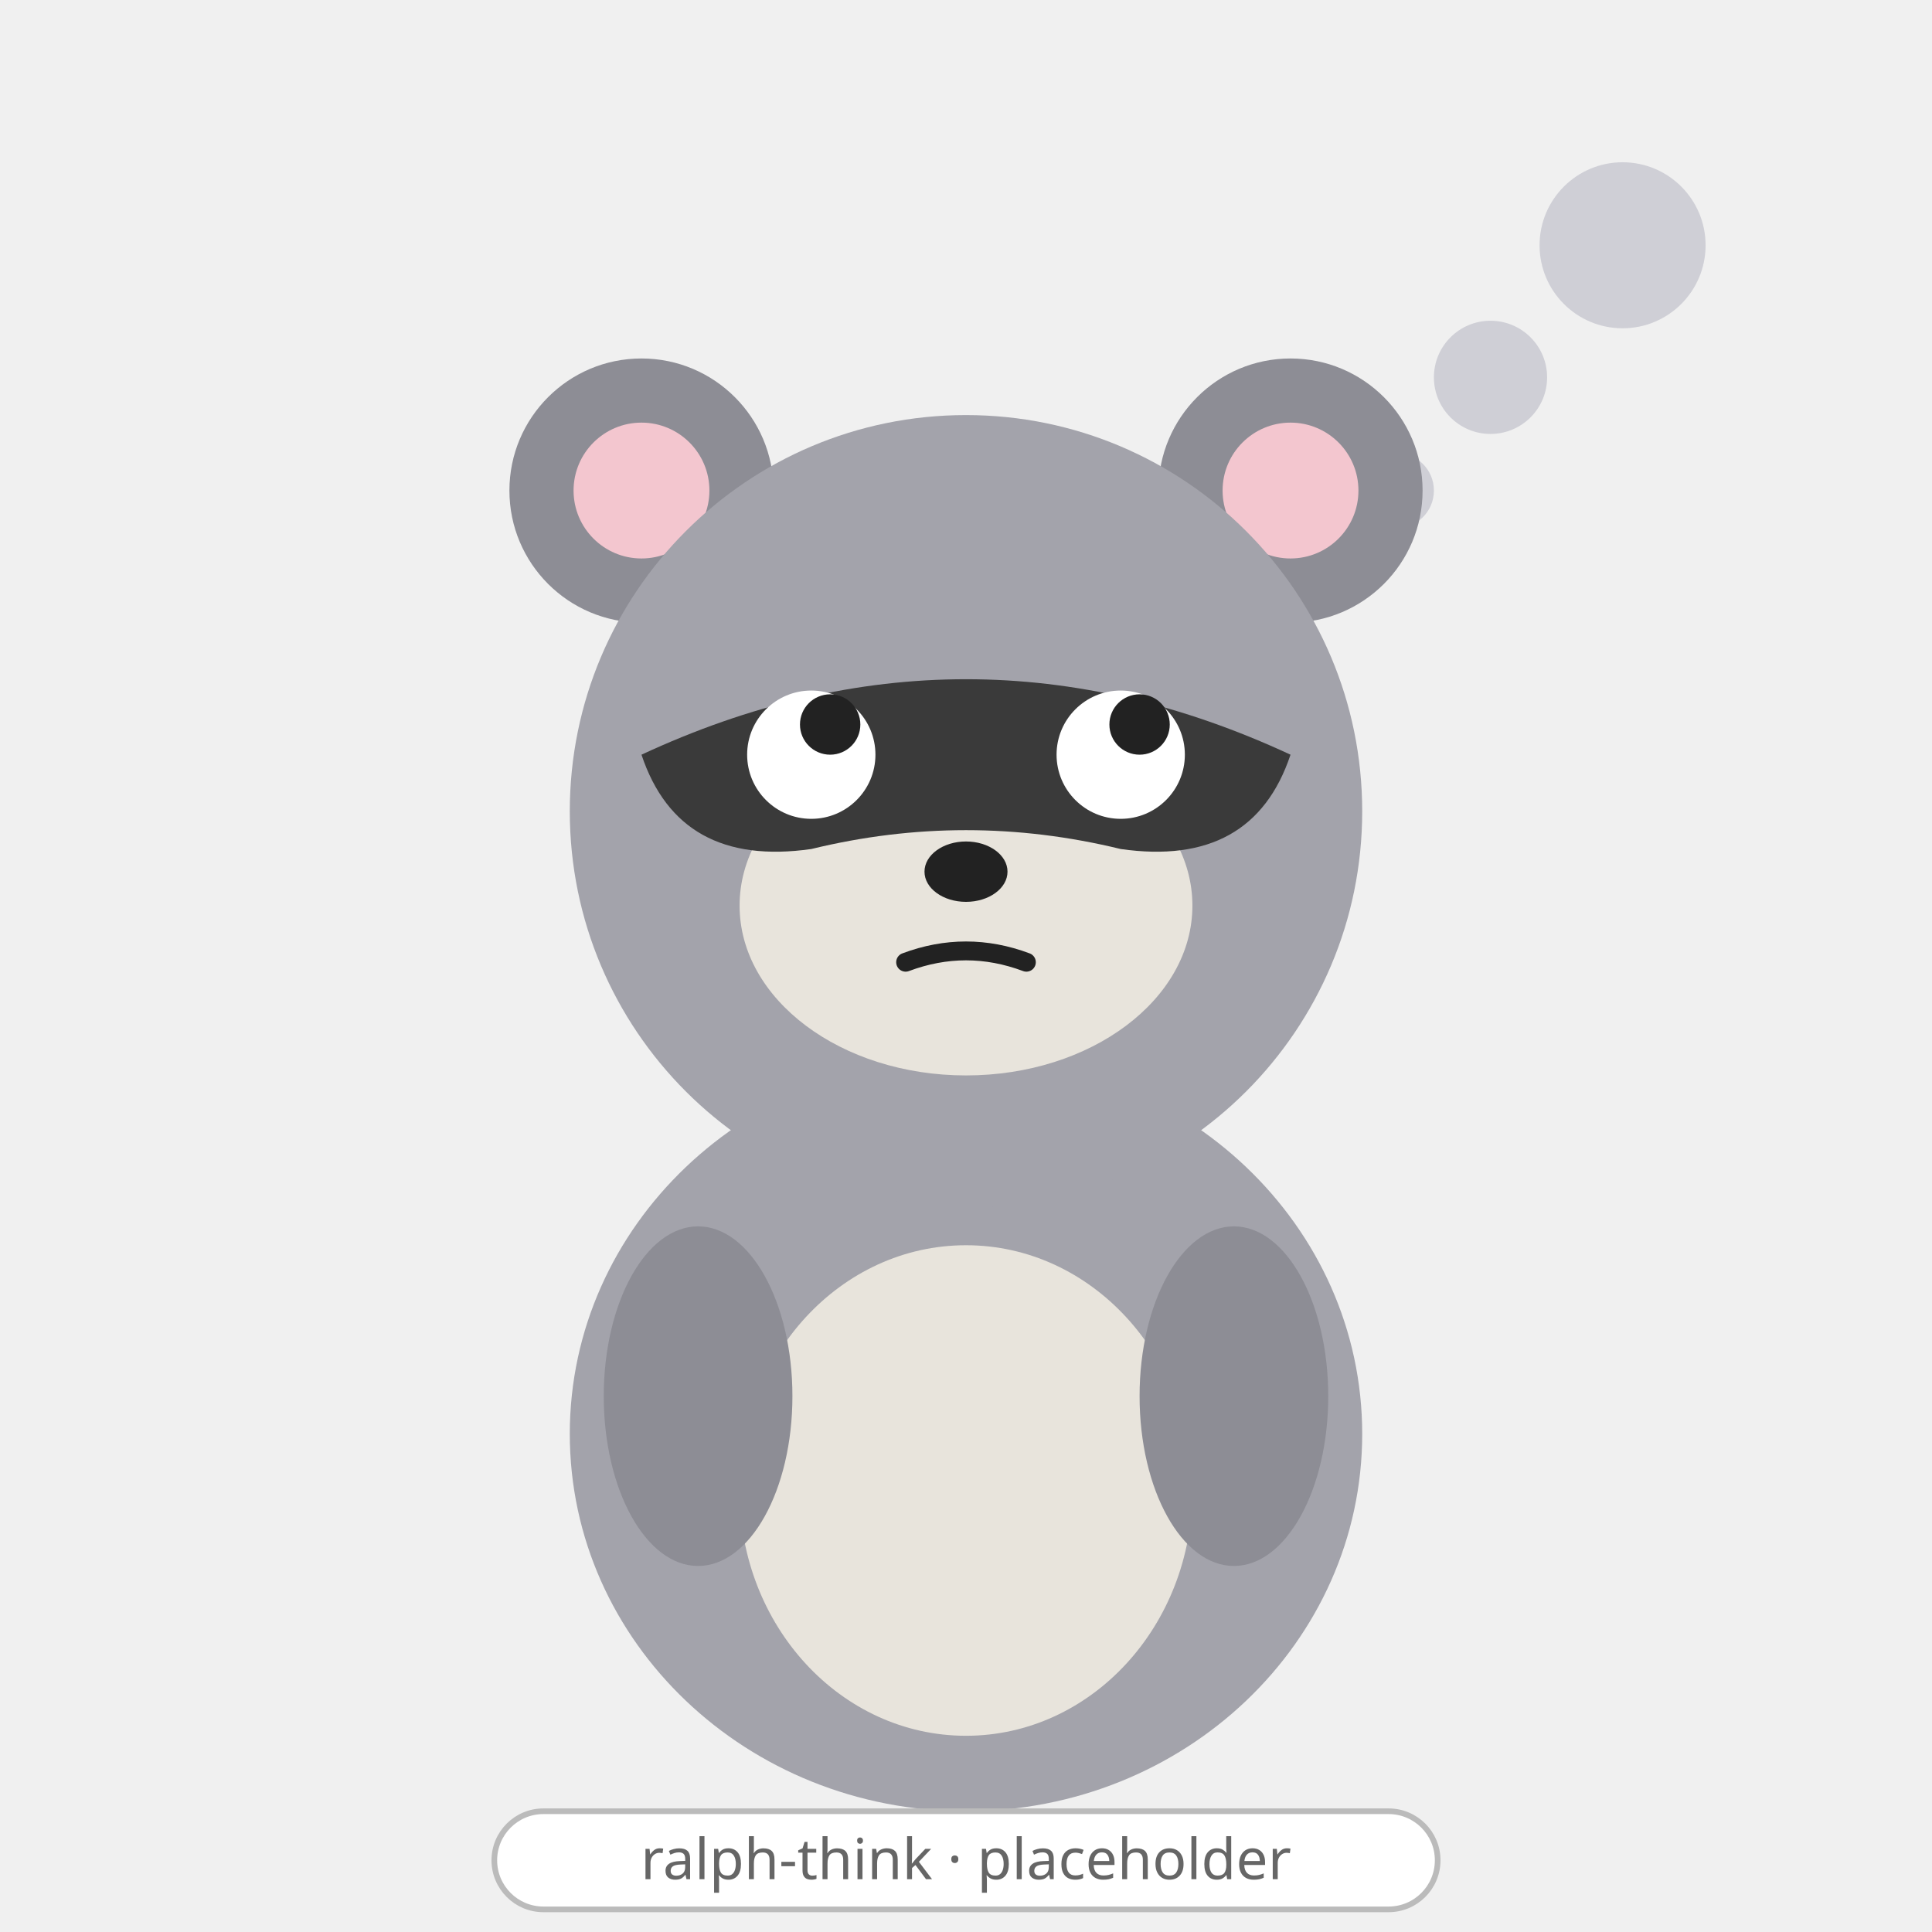
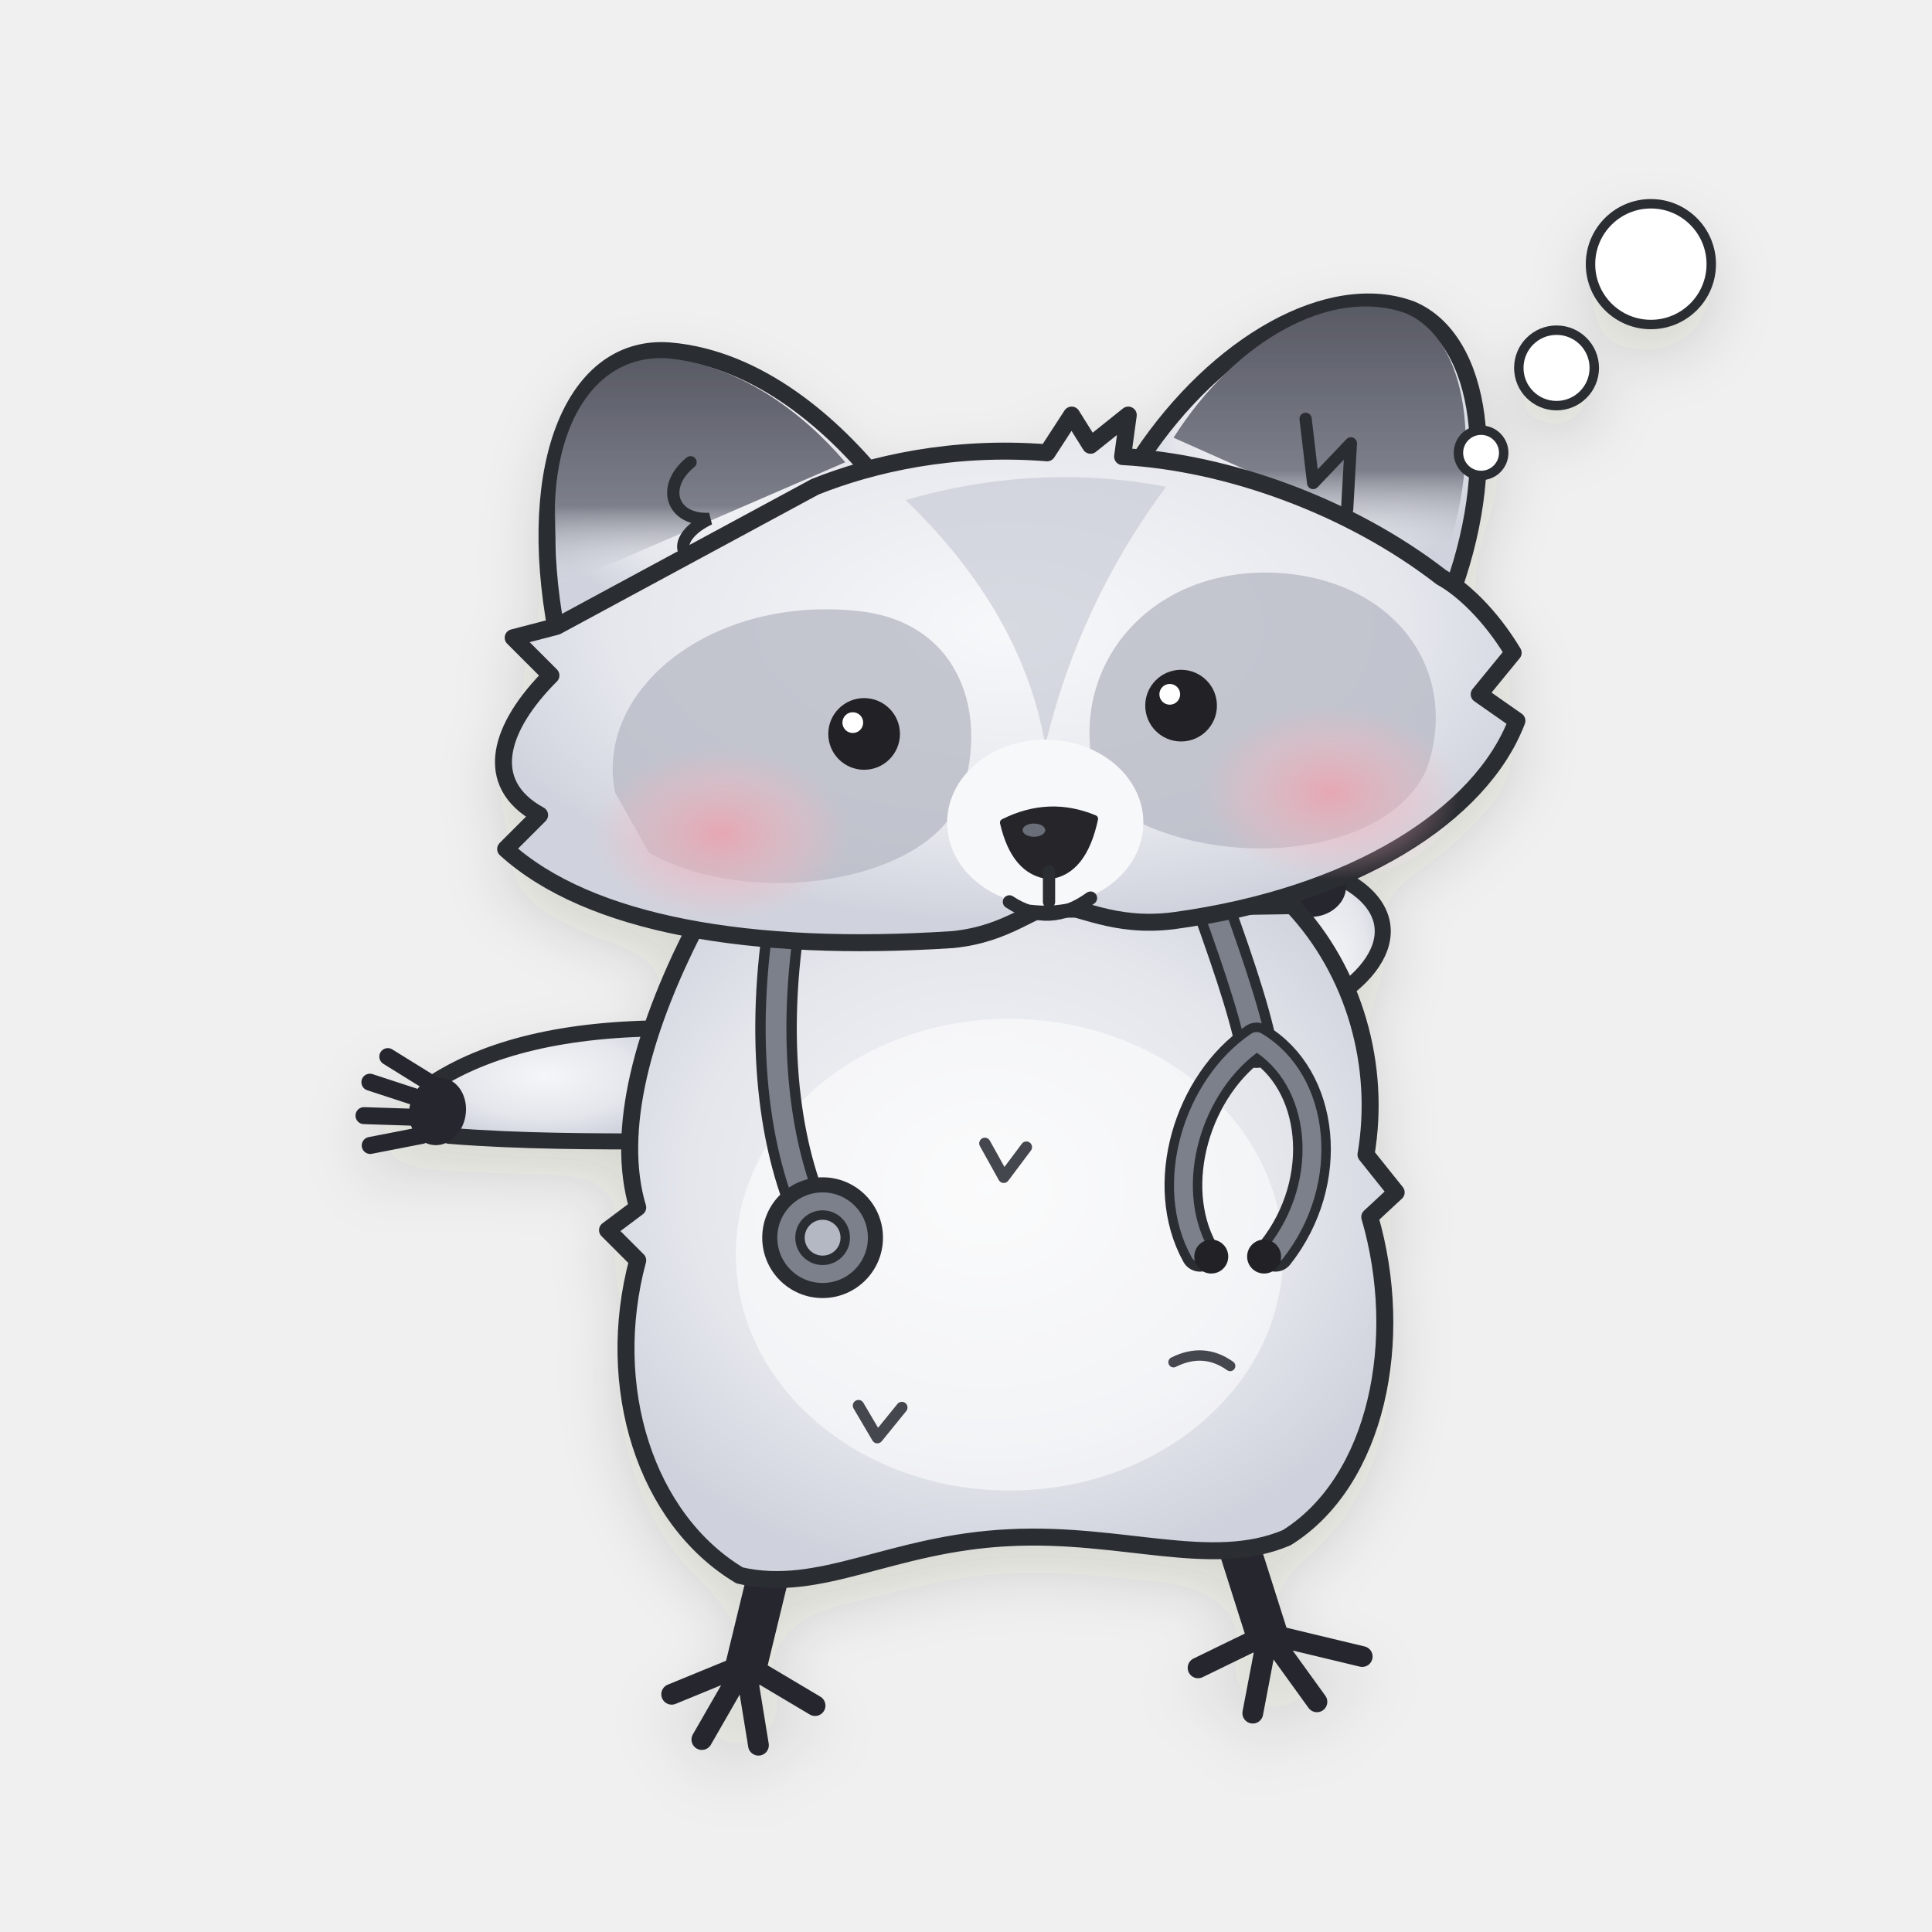
<svg xmlns="http://www.w3.org/2000/svg" viewBox="0 0 1024 1024" width="1024" height="1024">
-   <ellipse cx="512" cy="760" rx="210" ry="200" fill="#a3a3ab" />
-   <ellipse cx="512" cy="790" rx="120" ry="130" fill="#e8e4dc" />
-   <ellipse cx="370" cy="740" rx="50" ry="90" fill="#8d8d95" />
-   <ellipse cx="654" cy="740" rx="50" ry="90" fill="#8d8d95" />
-   <circle cx="740" cy="260" r="20" fill="#cfcfd6" />
-   <circle cx="790" cy="200" r="30" fill="#cfcfd6" />
-   <circle cx="860" cy="130" r="44" fill="#cfcfd6" />
-   <circle cx="340" cy="260" r="70" fill="#8d8d95" />
-   <circle cx="340" cy="260" r="36" fill="#f3c6cf" />
-   <circle cx="684" cy="260" r="70" fill="#8d8d95" />
-   <circle cx="684" cy="260" r="36" fill="#f3c6cf" />
-   <circle cx="512" cy="430" r="210" fill="#a3a3ab" />
-   <ellipse cx="512" cy="480" rx="120" ry="90" fill="#e8e4dc" />
-   <path d="M340 400 q172 -80 344 0 q-20 60 -90 50 q-82 -20 -164 0 q-70 10 -90 -50z" fill="#3a3a3a" />
-   <circle cx="430" cy="400" r="34" fill="#fff" />
-   <circle cx="594" cy="400" r="34" fill="#fff" />
-   <circle cx="440" cy="384" r="16" fill="#222" />
-   <circle cx="604" cy="384" r="16" fill="#222" />
-   <ellipse cx="512" cy="462" rx="22" ry="16" fill="#222" />
-   <path d="M480 510 q32 -12 64 0" stroke="#222" stroke-width="10" fill="none" stroke-linecap="round" />
-   <rect x="262" y="960" width="500" height="52" rx="26" fill="#ffffff" stroke="#bbb" stroke-width="3" />
-   <text x="512" y="996" text-anchor="middle" font-size="30" font-family="sans-serif" fill="#666">ralph-think · placeholder</text>
+   <defs>
+     <radialGradient id="furBody" cx="48%" cy="42%" r="58%">
+       <stop offset="0%" stop-color="#f5f6f8" />
+       <stop offset="65%" stop-color="#e4e6ec" />
+       <stop offset="100%" stop-color="#cfd2dc" />
+     </radialGradient>
+     <radialGradient id="furHead" cx="50%" cy="40%" r="56%">
+       <stop offset="0%" stop-color="#f7f8fa" />
+       <stop offset="70%" stop-color="#e5e7ed" />
+       <stop offset="100%" stop-color="#d0d3dd" />
+     </radialGradient>
+     <radialGradient id="blushL" cx="50%" cy="50%" r="50%">
+       <stop offset="0%" stop-color="#f59ca9" stop-opacity="0.72" />
+       <stop offset="65%" stop-color="#f5b5be" stop-opacity="0.35" />
+       <stop offset="100%" stop-color="#f5b5be" stop-opacity="0" />
+     </radialGradient>
+     <radialGradient id="blushR" cx="50%" cy="50%" r="50%">
+       <stop offset="0%" stop-color="#f59ca9" stop-opacity="0.72" />
+       <stop offset="65%" stop-color="#f5b5be" stop-opacity="0.35" />
+       <stop offset="100%" stop-color="#f5b5be" stop-opacity="0" />
+     </radialGradient>
+     <linearGradient id="earTip" x1="0%" y1="0%" x2="0%" y2="100%">
+       <stop offset="0%" stop-color="#585a64" />
+       <stop offset="65%" stop-color="#7c7f8a" />
+       <stop offset="100%" stop-color="#dfe1e8" stop-opacity="0" />
+     </linearGradient>
+     <filter id="softShadow" x="-15%" y="-15%" width="130%" height="130%">
+       <feDropShadow dx="0" dy="14" stdDeviation="16" flood-color="#2b2420" flood-opacity="0.14" />
+     </filter>
+   </defs>
+   <g filter="url(#softShadow)">
+     <g>
+       <path d="M 412 815 L 395 885" stroke="#27282e" stroke-width="22" stroke-linecap="round" />
+       <path d="M 395 882 L 356 898 M 395 882 L 372 922 M 395 882 L 402 925 M 395 882 L 432 904" stroke="#27282e" stroke-width="11" stroke-linecap="round" />
+       <path d="M 652 805 L 672 868" stroke="#27282e" stroke-width="22" stroke-linecap="round" />
+       <path d="M 672 866 L 635 884 M 672 866 L 664 908 M 672 866 L 698 902 M 672 866 L 722 878" stroke="#27282e" stroke-width="11" stroke-linecap="round" />
+     </g>
+     <path d="M 355 545 C 300 545, 258 555, 228 575 L 238 602 C 275 605, 315 605, 350 605 Z" fill="url(#furBody)" stroke="#2c2d33" stroke-width="8.5" stroke-linejoin="round" />
+     <g transform="translate(226 588) rotate(-80) scale(1)">
+       <ellipse cx="0" cy="6" rx="18" ry="15" fill="#27282e" />
+       <path d="M -14 0 L -24 -26 M -5 -4 L -9 -32 M 5 -4 L 9 -32 M 14 0 L 24 -25" stroke="#27282e" stroke-width="9" stroke-linecap="round" />
+     </g>
+     <path d="M 685 540 C 735 520, 750 485, 710 465 L 688 485 C 700 520, 695 555, 680 585 Z" fill="url(#furBody)" stroke="#2c2d33" stroke-width="8.5" stroke-linejoin="round" />
+     <g transform="translate(695 466) rotate(-15) scale(0.95)">
+       <ellipse cx="0" cy="6" rx="18" ry="15" fill="#27282e" />
+       <path d="M -14 0 L -24 -26 M -5 -4 L -9 -32 M 5 -4 L 9 -32 M 14 0 L 24 -25" stroke="#27282e" stroke-width="9" stroke-linecap="round" />
+     </g>
+     <path d="M 372 485              C 340 545, 326 600, 338 640              L 322 652 L 338 668              C 320 735, 342 805, 392 835              C 435 845, 472 818, 535 815              C 595 812, 642 832, 682 815              C 730 785, 745 710, 726 645              L 740 632 L 724 612              C 732 565, 718 515, 685 480 Z" fill="url(#furBody)" stroke="#2c2d33" stroke-width="9" stroke-linecap="round" stroke-linejoin="round" />
+     <ellipse cx="535" cy="665" rx="145" ry="125" fill="#ffffff" opacity="0.55" />
+     <path d="M 522 606 L 532 624 L 544 608" fill="none" stroke="#454750" stroke-width="6" stroke-linecap="round" stroke-linejoin="round" />
+     <path d="M 455 745 L 465 762 L 478 746" fill="none" stroke="#454750" stroke-width="6" stroke-linecap="round" stroke-linejoin="round" />
+     <path d="M 622 722 Q 638 714 652 724" fill="none" stroke="#454750" stroke-width="5.5" stroke-linecap="round" />
+     <g>
+       <path d="M 418 475 C 405 545, 412 605, 430 645" fill="none" stroke="#2c2d33" stroke-width="22" stroke-linecap="round" />
+       <path d="M 418 475 C 405 545, 412 605, 430 645" fill="none" stroke="#7c808b" stroke-width="11" stroke-linecap="round" />
+       <circle cx="436" cy="656" r="28" fill="#7c808b" stroke="#2c2d33" stroke-width="8" />
+       <circle cx="436" cy="656" r="12" fill="#b4b8c2" stroke="#2c2d33" stroke-width="5" />
+       <path d="M 636 462 C 652 505, 662 535, 666 555" fill="none" stroke="#2c2d33" stroke-width="22" stroke-linecap="round" />
+       <path d="M 636 462 C 652 505, 662 535, 666 555" fill="none" stroke="#7c808b" stroke-width="11" stroke-linecap="round" />
+       <path d="M 666 552                C 632 575, 616 628, 636 664                 M 666 552                C 700 572, 706 626, 676 664" fill="none" stroke="#2c2d33" stroke-width="20" stroke-linecap="round" />
+       <path d="M 666 552                C 632 575, 616 628, 636 664                M 666 552                C 700 572, 706 626, 676 664" fill="none" stroke="#7c808b" stroke-width="10" stroke-linecap="round" />
+       <circle cx="642" cy="666" r="9" fill="#232428" />
+       <circle cx="670" cy="666" r="9" fill="#232428" />
+     </g>
+     <g>
+       <path d="M 295 335                C 278 245, 305 182, 355 186                C 402 190, 442 225, 468 258 Z" fill="url(#furHead)" stroke="#2c2d33" stroke-width="9" stroke-linejoin="round" />
+       <path d="M 298 310 C 284 242, 308 186, 355 190 C 392 194, 425 218, 448 245 Z" fill="url(#earTip)" />
+       <path d="M 366 245 C 350 258, 356 276, 376 275 C 355 285, 358 302, 384 296" fill="none" stroke="#2c2d33" stroke-width="6.5" stroke-linecap="round" />
+       <path d="M 605 242                C 645 182, 705 148, 748 164                C 786 180, 795 248, 768 318 Z" fill="url(#furHead)" stroke="#2c2d33" stroke-width="9" stroke-linejoin="round" />
+       <path d="M 622 232 C 655 180, 706 152, 745 166 C 778 180, 786 238, 766 296 Z" fill="url(#earTip)" />
+       <path d="M 692 222 L 696 256 L 716 235 L 714 270" fill="none" stroke="#2c2d33" stroke-width="6.5" stroke-linecap="round" stroke-linejoin="round" />
+       <path d="M 295 332                L 272 338 L 292 358                C 265 385, 255 415, 286 432                L 268 450                C 312 490, 398 505, 505 498                C 535 495, 548 480, 560 480                C 572 480, 590 492, 622 488                C 718 475, 785 432, 804 382                L 784 368 L 802 346                C 790 326, 775 312, 764 306                C 715 268, 650 245, 595 242                L 598 220 L 578 236 L 568 220 L 555 240                C 505 236, 462 246, 432 258 Z" fill="url(#furHead)" stroke="#2c2d33" stroke-width="9" stroke-linecap="round" stroke-linejoin="round" />
+       <path d="M 480 265 Q 542 325 554 395 Q 572 320 618 258 Q 550 245 480 265 Z" fill="#c6c9d4" opacity="0.65" />
+       <path d="M 326 420                C 315 365, 378 315, 456 324                C 508 330, 526 378, 508 426                C 488 468, 398 482, 344 452 Z" fill="#b9bcc7" opacity="0.82" />
+       <path d="M 578 398                C 572 345, 616 298, 682 304                C 742 310, 774 358, 756 408                C 736 452, 654 462, 600 434 Z" fill="#b9bcc7" opacity="0.82" />
+       <ellipse cx="382" cy="442" rx="68" ry="46" fill="url(#blushL)" />
+       <ellipse cx="705" cy="420" rx="68" ry="46" fill="url(#blushR)" />
+       <ellipse cx="554" cy="436" rx="52" ry="44" fill="#f7f8fa" />
+       <circle cx="458" cy="389" r="19" fill="#232428" />
+       <circle cx="452" cy="383" r="5.5" fill="#ffffff" />
+       <circle cx="626" cy="374" r="19" fill="#232428" />
+       <circle cx="620" cy="368" r="5.5" fill="#ffffff" />
+       <path d="M 532 436 Q 556 424 580 434 Q 574 462 556 464 Q 538 462 532 436 Z" fill="#25262b" stroke="#25262b" stroke-width="4" stroke-linejoin="round" />
+       <ellipse cx="548" cy="440" rx="6" ry="3.5" fill="#6b6e78" />
+       <line x1="556" y1="462" x2="556" y2="478" stroke="#2c2d33" stroke-width="6.5" stroke-linecap="round" />
+       <path d="M 535 478 Q 556 492 578 476" fill="none" stroke="#2c2d33" stroke-width="7" stroke-linecap="round" />
+     </g>
+     <circle cx="785" cy="240" r="12" fill="#ffffff" stroke="#2c2d33" stroke-width="5" />
+     <circle cx="825" cy="195" r="20" fill="#ffffff" stroke="#2c2d33" stroke-width="5" />
+     <circle cx="875" cy="140" r="32" fill="#ffffff" stroke="#2c2d33" stroke-width="5" />
+   </g>
</svg>
